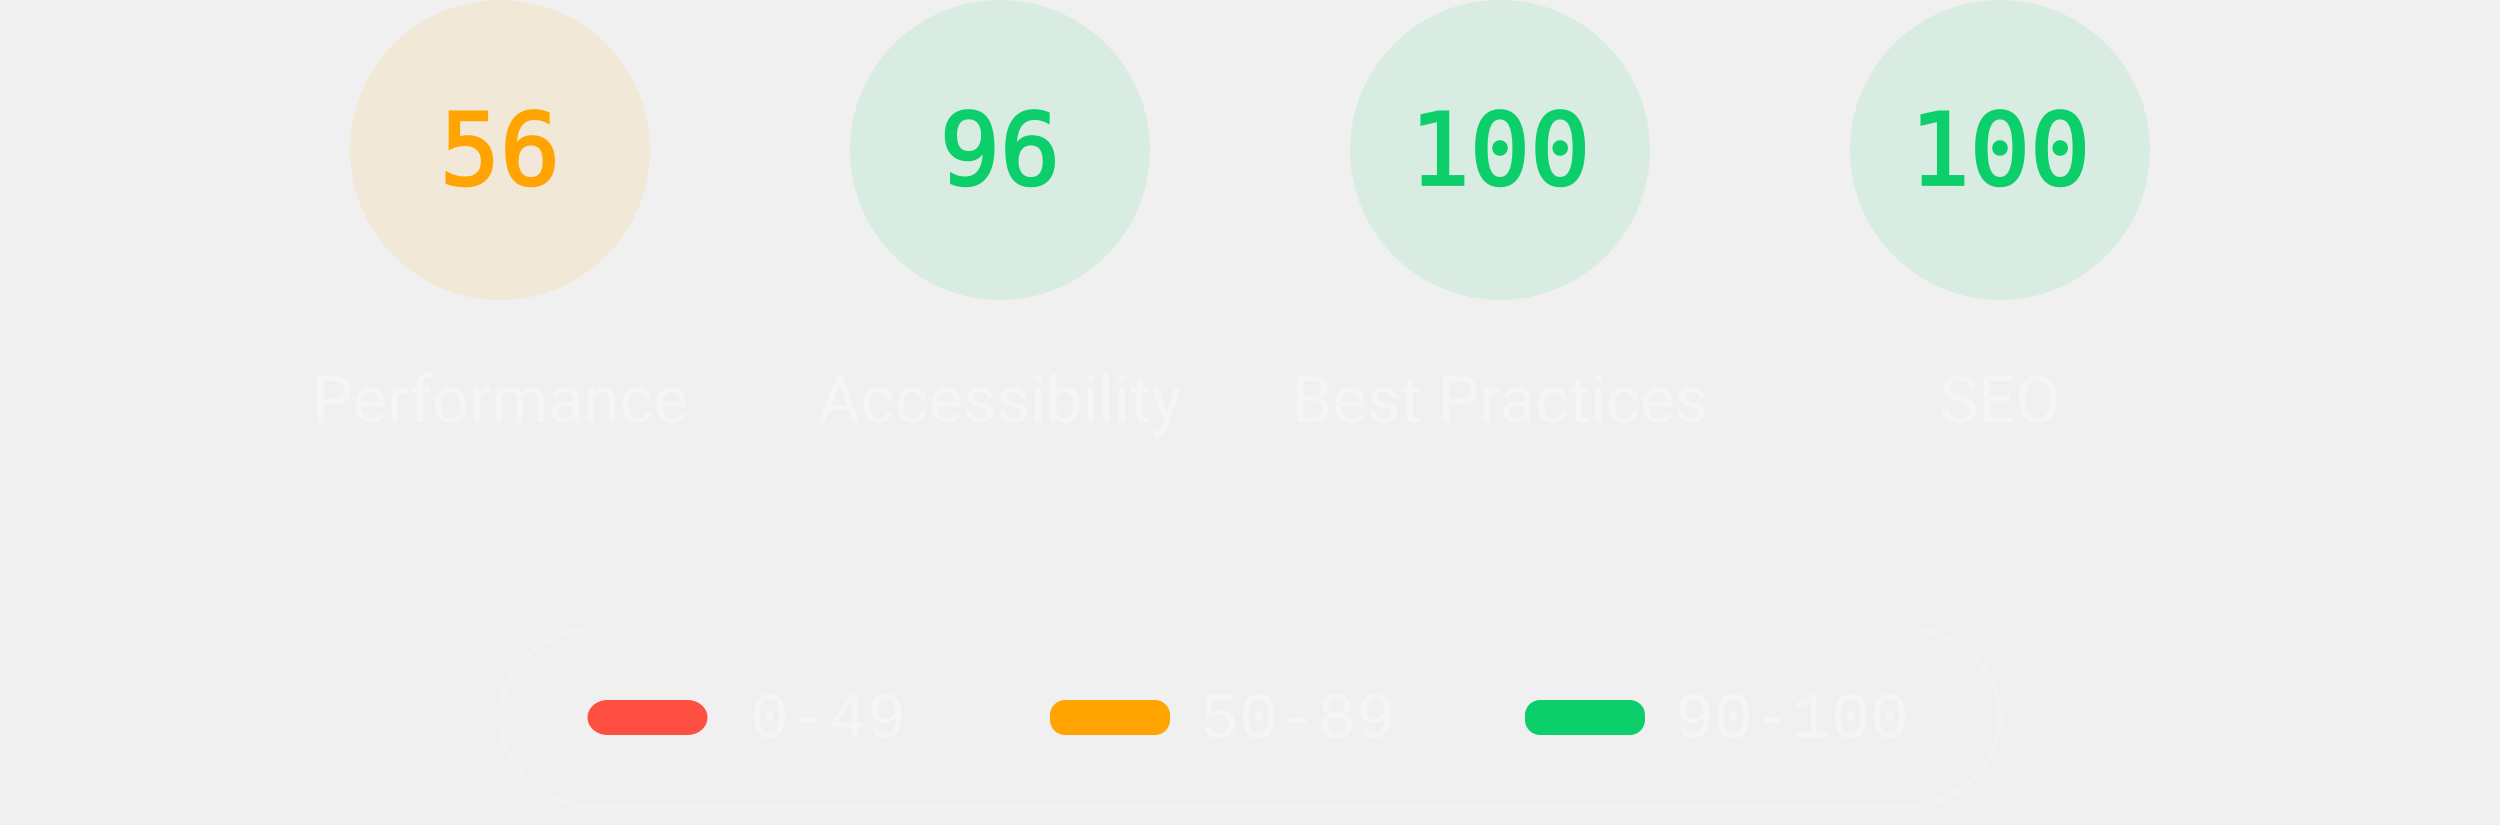
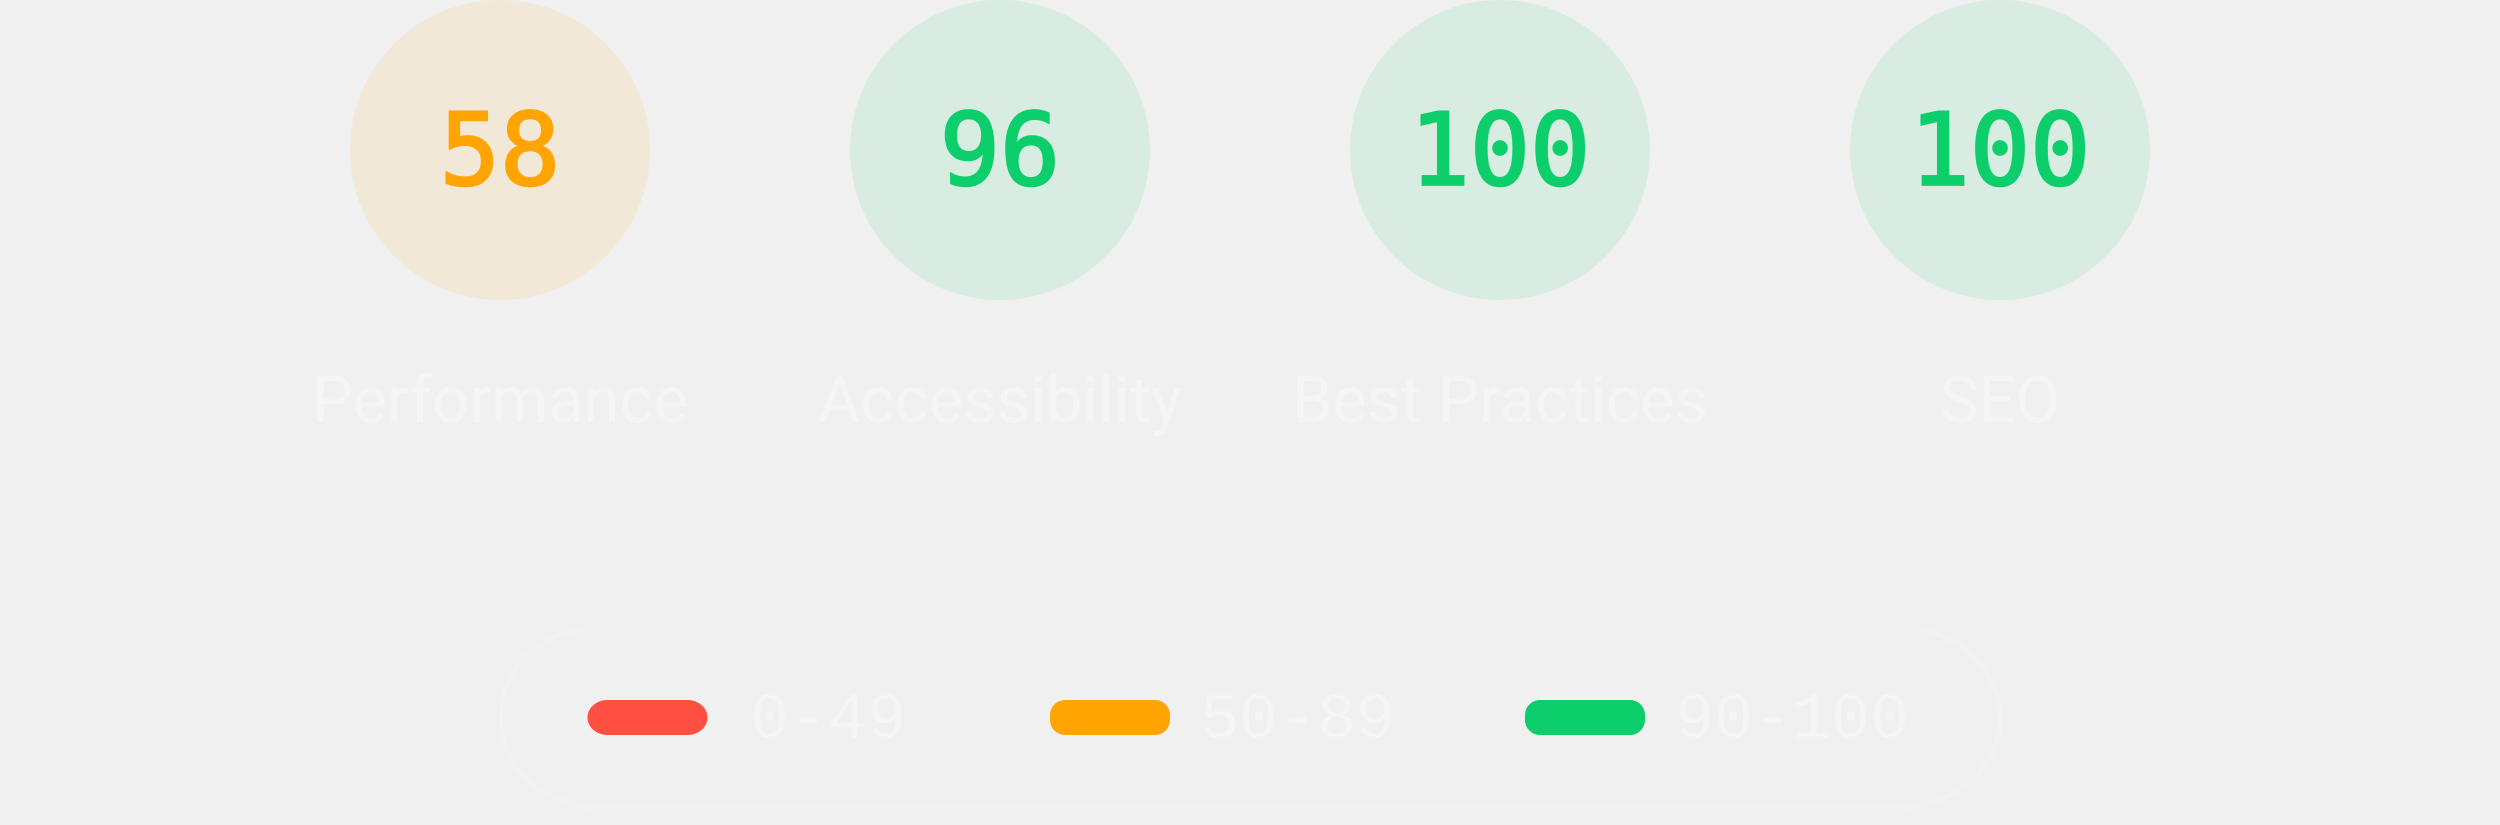
<svg xmlns="http://www.w3.org/2000/svg" class="theme--dark" fill="none" width="1000" height="330">
  <style>
			.gauge-base {
				opacity: 0.1
			}

			.gauge-arc {
				fill: none;
				animation-delay: 250ms;
				stroke-linecap: round;
				transform: rotate(-90deg);
				transform-origin: 100px 60px;
				animation: load-gauge 1s ease forwards
			}

			.guage-text {
				font-size: 40px;
				font-family: monospace;
				text-align: center
			}

			.guage-red {
				color: #ff4e42;
				fill: #ff4e42;
				stroke: #ff4e42
			}
			.guage-orange {
				color: #ffa400;
				fill: #ffa400;
				stroke: #ffa400
			}
			.guage-green {
				color: #0cce6b;
				fill: #0cce6b;
				stroke: #0cce6b
			}
			.theme--agnostic .guage-undefined {
				color: #5c5c5c;
				fill: #5c5c5c;
				stroke: #5c5c5c
			}
			.theme--light .guage-undefined {
				color: #1e1e1e;
				fill: #1e1e1e;
				stroke: #1e1e1e
			}
			.theme--dark .guage-undefined {
				color: #f5f5f5;
				fill: #f5f5f5;
				stroke: #f5f5f5
			}

			.guage-title {
				stroke: none;
				font-size: 26px;
				line-height: 26px;
				font-family: Roboto, Halvetica, Arial, sans-serif
			}
			.metric.guage-title {
				font-family: 'Courier New', Courier, monospace
			}
			.theme--agnostic .guage-title {
				color: #737373;
				fill: #737373
			}
			.theme--light .guage-title {
				color: #212121;
				fill: #212121
			}
			.theme--dark .guage-title {
				color: #f5f5f5;
				fill: #f5f5f5
			}

			@keyframes load-gauge {
				from {
					stroke-dasharray: 0 352.858
				}
			}
			.lh-gauge--pwa__disc {
				fill: #e0e0e0
			}
			.lh-gauge--pwa__logo {
				position: relative;
				fill: #b0b0b0
			}
			.lh-gauge--pwa__invisible {
				display: none
			}
			.lh-gauge--pwa__visible {
				display: inline
			}
			.guage-invisible {
				display: none
			}
			.lh-gauge--pwa__logo--primary-color {
				fill: #304ffe
			}
			.theme--agnostic .lh-gauge--pwa__logo--secondary-color {
				fill: #787878
			}
			.theme--light .lh-gauge--pwa__logo--secondary-color {
				fill: #3d3d3d
			}
			.theme--dark .lh-gauge--pwa__logo--secondary-color {
				fill: #d8b6b6
			}
			.theme--light #svg_2 {
				stroke: #00000022
			}
			.theme--agnostic #svg_2 {
				stroke: #616161
			}
			.theme--light #svg_2 {
				stroke: #00000022
			}
			.theme--dark #svg_2 {
				stroke: #f5f5f566
			}
		</style>
  <svg class="guage-div guage-perf guage-orange" viewBox="0 0 200 200" width="200" height="200" x="100" y="0">
    <circle class="gauge-base" r="56" cx="100" cy="60" stroke-width="8" />
-     <circle class="gauge-arc guage-arc-1" r="56" cx="100" cy="60" stroke-width="8" style="stroke-dasharray: 197.04, 351.858;" />
-     <text class="guage-text" x="100px" y="60px" alignment-baseline="central" dominant-baseline="central" text-anchor="middle">56</text>
+     <circle class="gauge-arc guage-arc-1" r="56" cx="100" cy="60" stroke-width="8" style="stroke-dasharray: 204.078, 351.858;" />
+     <text class="guage-text" x="100px" y="60px" alignment-baseline="central" dominant-baseline="central" text-anchor="middle">58</text>
    <text class="guage-title" x="100px" y="160px" alignment-baseline="central" dominant-baseline="central" text-anchor="middle">Performance</text>
  </svg>
  <svg class="guage-div guage-acc guage-green" viewBox="0 0 200 200" width="200" height="200" x="300" y="0">
    <circle class="gauge-base" r="56" cx="100" cy="60" stroke-width="8" />
    <circle class="gauge-arc guage-arc-2" r="56" cx="100" cy="60" stroke-width="8" style="stroke-dasharray: 337.784, 351.858;" />
    <text class="guage-text" x="100px" y="60px" alignment-baseline="central" dominant-baseline="central" text-anchor="middle">96</text>
    <text class="guage-title" x="100px" y="160px" alignment-baseline="central" dominant-baseline="central" text-anchor="middle">Accessibility</text>
  </svg>
  <svg class="guage-div guage-best guage-green" viewBox="0 0 200 200" width="200" height="200" x="500" y="0">
    <circle class="gauge-base" r="56" cx="100" cy="60" stroke-width="8" />
    <circle class="gauge-arc guage-arc-3" r="56" cx="100" cy="60" stroke-width="8" style="stroke-dasharray: 351.858, 351.858;" />
    <text class="guage-text" x="100px" y="60px" alignment-baseline="central" dominant-baseline="central" text-anchor="middle">100</text>
    <text class="guage-title" x="100px" y="160px" alignment-baseline="central" dominant-baseline="central" text-anchor="middle">Best Practices</text>
  </svg>
  <svg class="guage-div guage-seo guage-green" viewBox="0 0 200 200" width="200" height="200" x="700" y="0">
    <circle class="gauge-base" r="56" cx="100" cy="60" stroke-width="8" />
    <circle class="gauge-arc guage-arc-4" r="56" cx="100" cy="60" stroke-width="8" style="stroke-dasharray: 351.858, 351.858;" />
    <text class="guage-text" x="100px" y="60px" alignment-baseline="central" dominant-baseline="central" text-anchor="middle">100</text>
    <text class="guage-title" x="100px" y="160px" alignment-baseline="central" dominant-baseline="central" text-anchor="middle">SEO</text>
  </svg>
  <svg class="guage-div guage-pwa guage-invisible" viewBox="0 0 200 200" width="200" height="200" x="900" y="0">
    <svg viewBox="0 0 60 60" width="112" height="112" x="44" y="4">
      <defs>
        <linearGradient id="lh-gauge--pwa__check-circle__gradient-0" x1="50%" y1="0%" x2="50%" y2="100%">
          <stop stop-color="#00C852" offset="0%" />
          <stop stop-color="#009688" offset="100%" />
        </linearGradient>
        <linearGradient id="lh-gauge--pwa__installable__shadow-gradient-0" x1="76.056%" x2="24.111%" y1="82.995%" y2="24.735%">
          <stop stop-color="#A5D6A7" offset="0%" />
          <stop stop-color="#80CBC4" offset="100%" />
        </linearGradient>
        <linearGradient id="lh-gauge--pwa__fast-reliable__shadow-gradient-0" x1="76.056%" y1="82.995%" x2="25.678%" y2="26.493%">
          <stop stop-color="#64B5F6" offset="0%" />
          <stop stop-color="#2979FF" offset="100%" />
        </linearGradient>
        <g id="lh-gauge--pwa__fast-reliable-badge-0">
          <circle fill="#FFFFFF" cx="10" cy="10" r="10" />
          <path fill="#304FFE" d="M10 3.58l5.25 2.34v3.5c0 3.23-2.24 6.26-5.25 7-3.01-.74-5.25-3.77-5.25-7v-3.5L10 3.58zm-.47 10.74l2.76-4.83.03-.07c.04-.08 0-.24-.22-.24h-1.64l.47-3.26h-.47l-2.7 4.77c-.02.01.05-.1-.04.05-.09.16-.1.31.18.31h1.63l-.47 3.27h.47z" />
        </g>
        <g id="lh-gauge--pwa__installable-badge-0">
          <circle fill="#FFFFFF" cx="10" cy="10" r="10" />
          <path fill="#009688" d="M10 4.167A5.835 5.835 0 0 0 4.167 10 5.835 5.835 0 0 0 10 15.833 5.835 5.835 0 0 0 15.833 10 5.835 5.835 0 0 0 10 4.167zm2.917 6.416h-2.334v2.334H9.417v-2.334H7.083V9.417h2.334V7.083h1.166v2.334h2.334v1.166z" />
        </g>
      </defs>
      <g stroke="none" fill-rule="nonzero">
        <circle class="lh-gauge--pwa__disc" cx="30" cy="30" r="30" />
        <g class="lh-gauge--pwa__logo">
          <path d="M35.66 19.39l.7-1.75h2L37.4 15 38.6 12l3.4 9h-2.51l-.58-1.61z" />
          <path d="M33.52 21l3.65-9h-2.42l-2.5 5.82L30.5 12h-1.86l-1.9 5.82-1.35-2.65-1.21 3.72L25.4 21h2.38l1.72-5.2 1.64 5.2z" />
          <path fill-rule="nonzero" d="M20.3 17.91h1.48c.45 0 .85-.05 1.2-.15l.39-1.18 1.07-3.3a2.64 2.64 0 0 0-.28-.37c-.55-.6-1.36-.91-2.42-.91H18v9h2.3V17.9zm1.96-3.84c.22.22.33.5.33.87 0 .36-.1.65-.29.87-.2.23-.59.35-1.15.35h-.86v-2.41h.87c.52 0 .89.1 1.1.32z" />
        </g>
        <rect class="lh-gauge--pwa__component lh-gauge--pwa__na-line lh-gauge--pwa__invisible" fill="#FFFFFF" x="20" y="32" width="20" height="4" rx="2" />
        <g class="lh-gauge--pwa__component lh-gauge--pwa__fast-reliable-badge lh-gauge--pwa__invisible" transform="translate(20, 29)">
          <path fill="url(#lh-gauge--pwa__fast-reliable__shadow-gradient-0)" d="M33.63 19.49A30 30 0 0 1 16.2 30.36L3 17.14 17.14 3l16.49 16.49z" />
          <use href="#lh-gauge--pwa__fast-reliable-badge-0" />
        </g>
        <g class="lh-gauge--pwa__component lh-gauge--pwa__installable-badge lh-gauge--pwa__invisible" transform="translate(20, 29)">
          <path fill="url(#lh-gauge--pwa__installable__shadow-gradient-0)" d="M33.629 19.487c-4.272 5.453-10.391 9.39-17.415 10.869L3 17.142 17.142 3 33.63 19.487z" />
          <use href="#lh-gauge--pwa__installable-badge-0" />
        </g>
        <g class="lh-gauge--pwa__component lh-gauge--pwa__fast-reliable-installable-badges lh-gauge--pwa__invisible">
          <g transform="translate(8, 29)">
            <path fill="url(#lh-gauge--pwa__fast-reliable__shadow-gradient-0)" d="M16.321 30.463L3 17.143 17.142 3l22.365 22.365A29.864 29.864 0 0 1 22 31c-1.942 0-3.84-.184-5.679-.537z" />
            <use href="#lh-gauge--pwa__fast-reliable-badge-0" />
          </g>
          <g transform="translate(32, 29)">
            <path fill="url(#lh-gauge--pwa__installable__shadow-gradient-0)" d="M25.982 11.84a30.107 30.107 0 0 1-13.08 15.203L3 17.143 17.142 3l8.84 8.84z" />
            <use href="#lh-gauge--pwa__installable-badge-0" />
          </g>
        </g>
        <g class="lh-gauge--pwa__component lh-gauge--pwa__check-circle lh-gauge--pwa__invisible" transform="translate(18, 28)">
          <circle fill="#FFFFFF" cx="12" cy="12" r="12" />
          <path fill="url(#lh-gauge--pwa__check-circle__gradient-0)" d="M12 2a10 10 0 1 0 0 20 10 10 0 0 0 0-20zm-2 15l-5-5 1.41-1.41L10 14.17l7.59-7.59L19 8l-9 9z" />
        </g>
      </g>
    </svg>
    <text class="guage-title" y="160px" alignment-baseline="central" dominant-baseline="central" text-anchor="middle">
      <tspan x="100px" dy="-6px">Progressive</tspan>
      <tspan x="100px" dy="30px">Web App</tspan>
    </text>
  </svg>
  <svg width="604" height="76" x="200" y="250">
    <g>
      <rect fill="none" id="canvas_background" height="80" width="604" y="-1" x="-1" />
      <g display="none" overflow="visible" y="0" x="0" height="100%" width="100%" id="canvasGrid">
        <rect fill="url(#gridpattern)" stroke-width="0" y="0" x="0" height="100%" width="100%" />
      </g>
    </g>
    <g>
      <rect fill-opacity="0" stroke-width="2" rx="40" id="svg_2" height="72" width="600" y="1" x="0" fill="#000000" />
      <rect stroke="#000" rx="8" id="svg_3" height="14" width="48" y="30" x="35" stroke-opacity="null" stroke-width="0" fill="#ff4e42" />
      <rect stroke="#000" rx="6" id="svg_4" height="14" width="48" y="30" x="220" stroke-opacity="null" stroke-width="0" fill="#ffa400" />
      <rect stroke="#000" rx="6" id="svg_5" height="14" width="48" y="30" x="410" stroke-opacity="null" stroke-width="0" fill="#0cce6b" />
      <text class="metric guage-title" xml:space="preserve" text-anchor="start" font-size="26" id="svg_6" y="45" x="100" stroke-opacity="null" stroke-width="0" stroke="#000">0-49</text>
      <text class="metric guage-title" xml:space="preserve" text-anchor="start" font-size="26" id="svg_7" y="45" x="280" stroke-opacity="null" stroke-width="0" stroke="#000">50-89</text>
      <text class="metric guage-title" xml:space="preserve" text-anchor="start" font-size="26" id="svg_8" y="45" x="470" stroke-opacity="null" stroke-width="0" stroke="#000">90-100</text>
    </g>
  </svg>
</svg>
